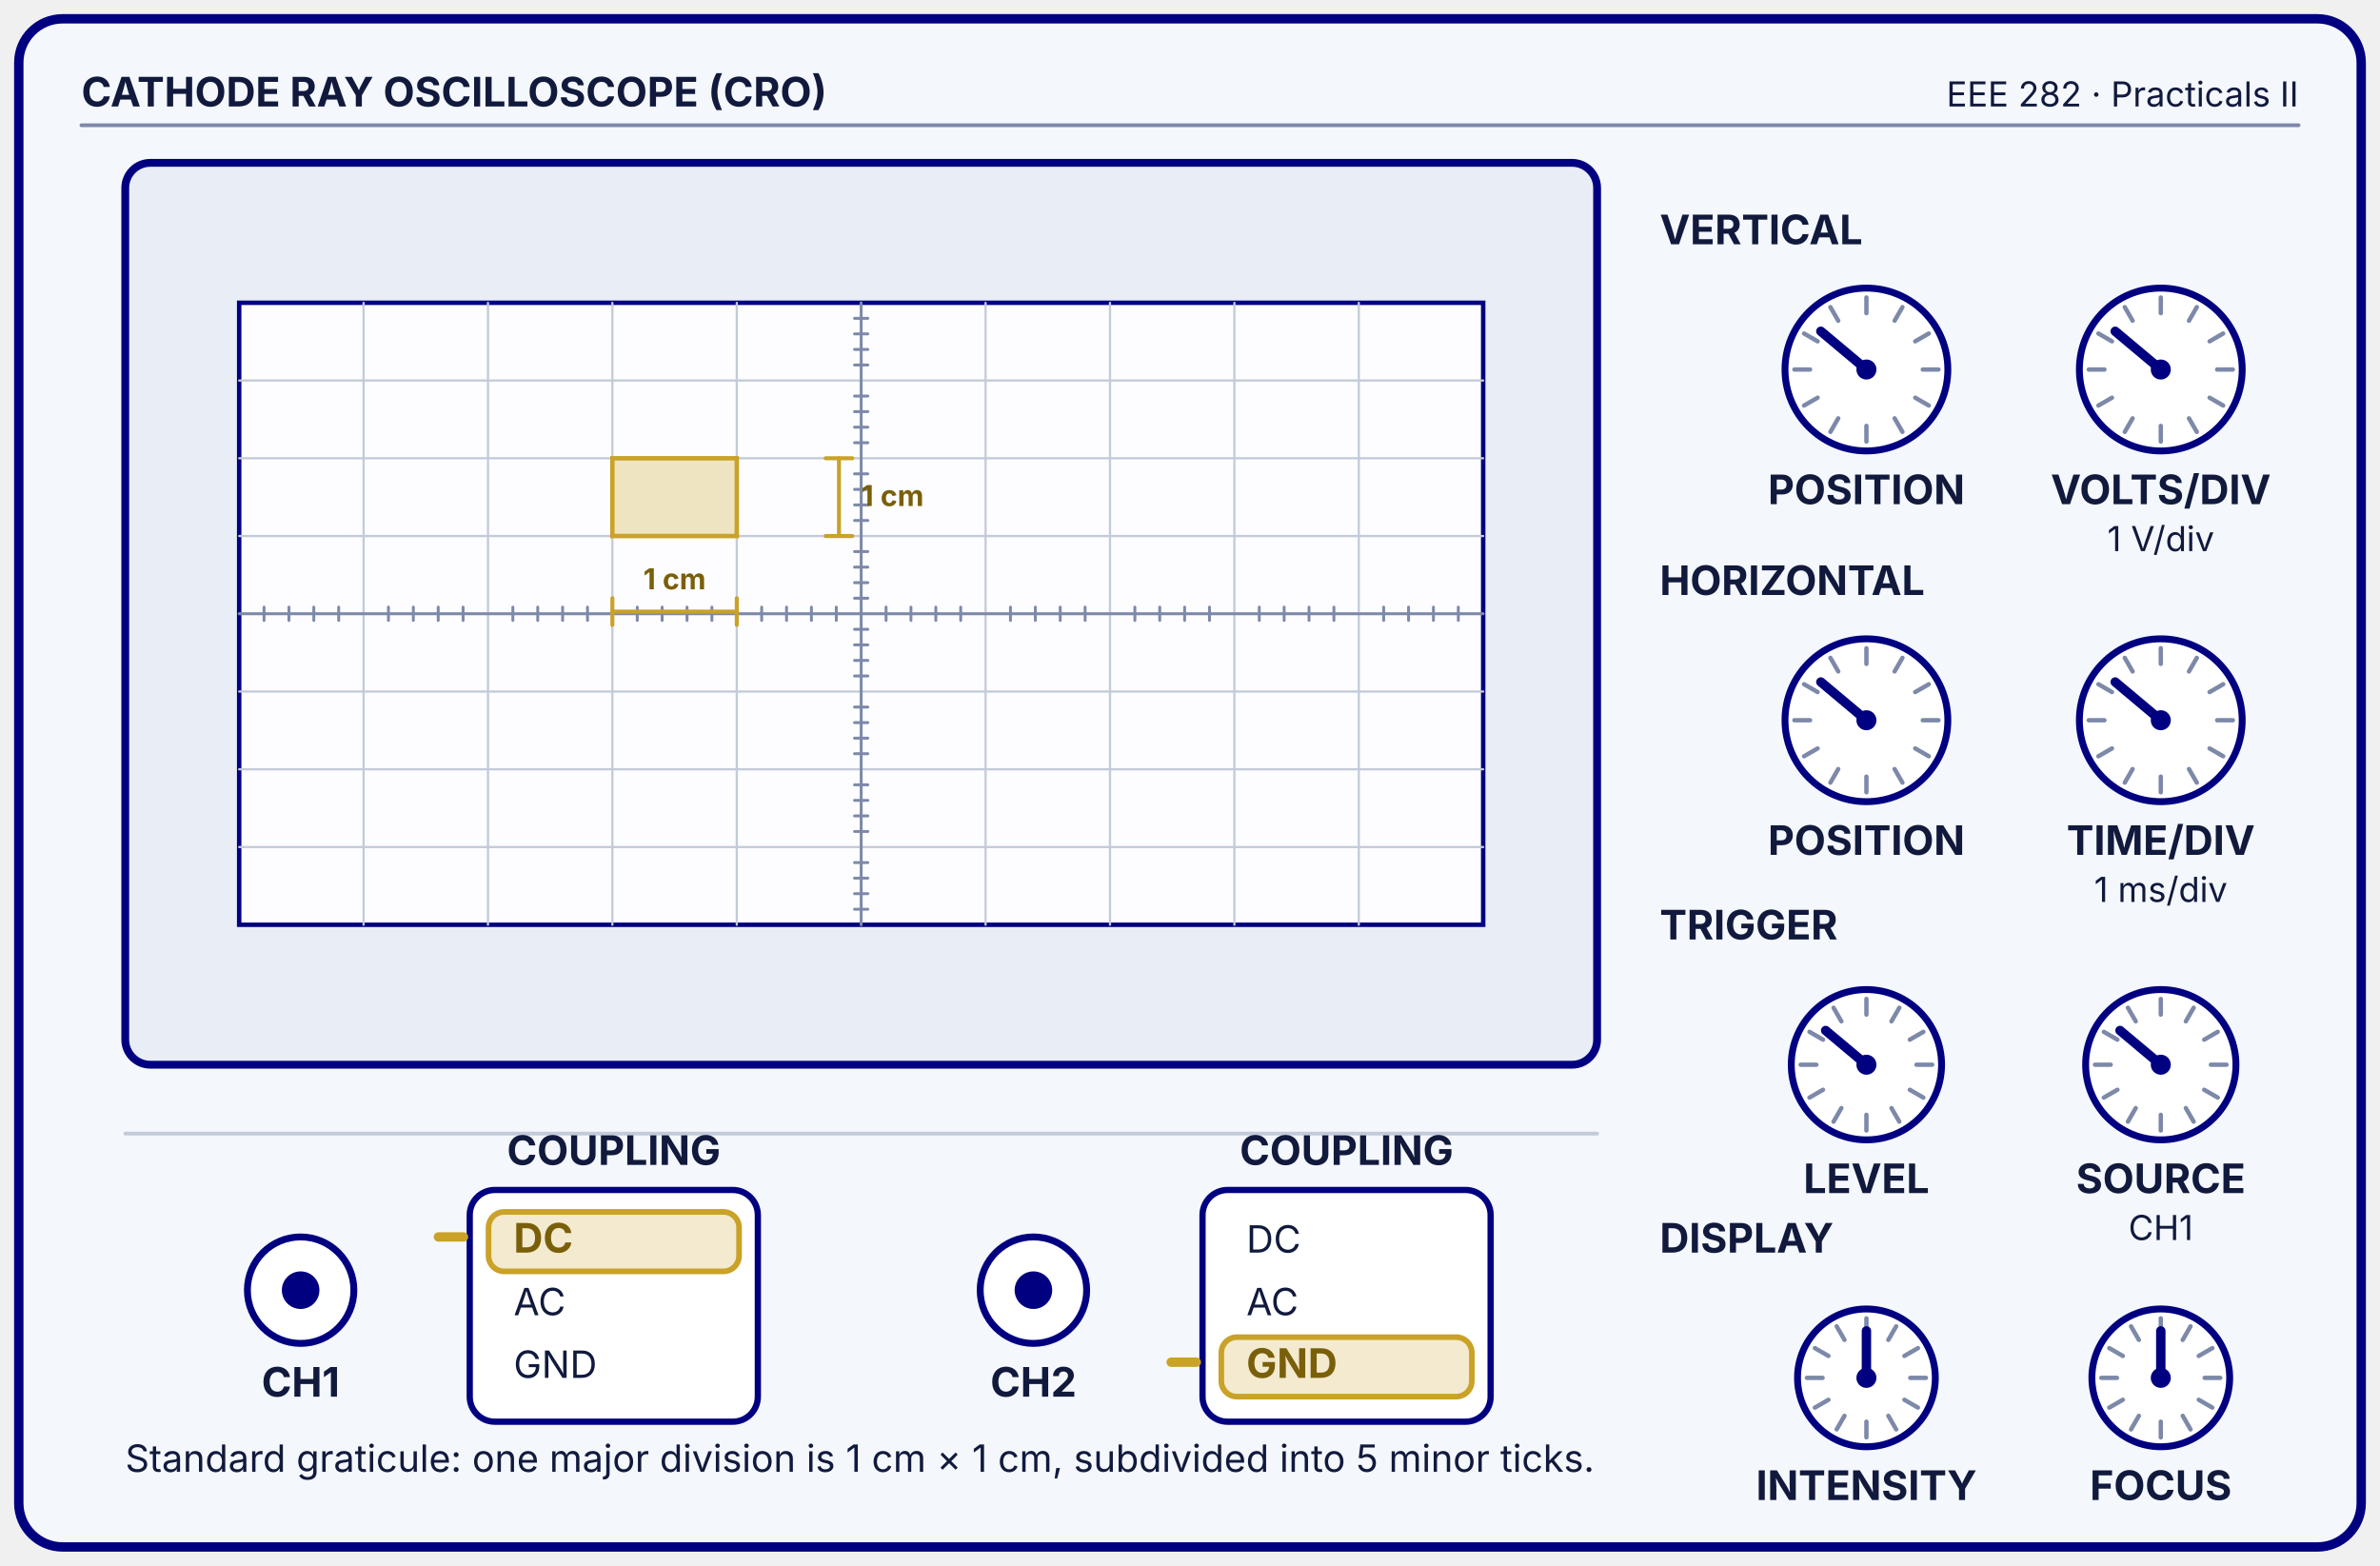
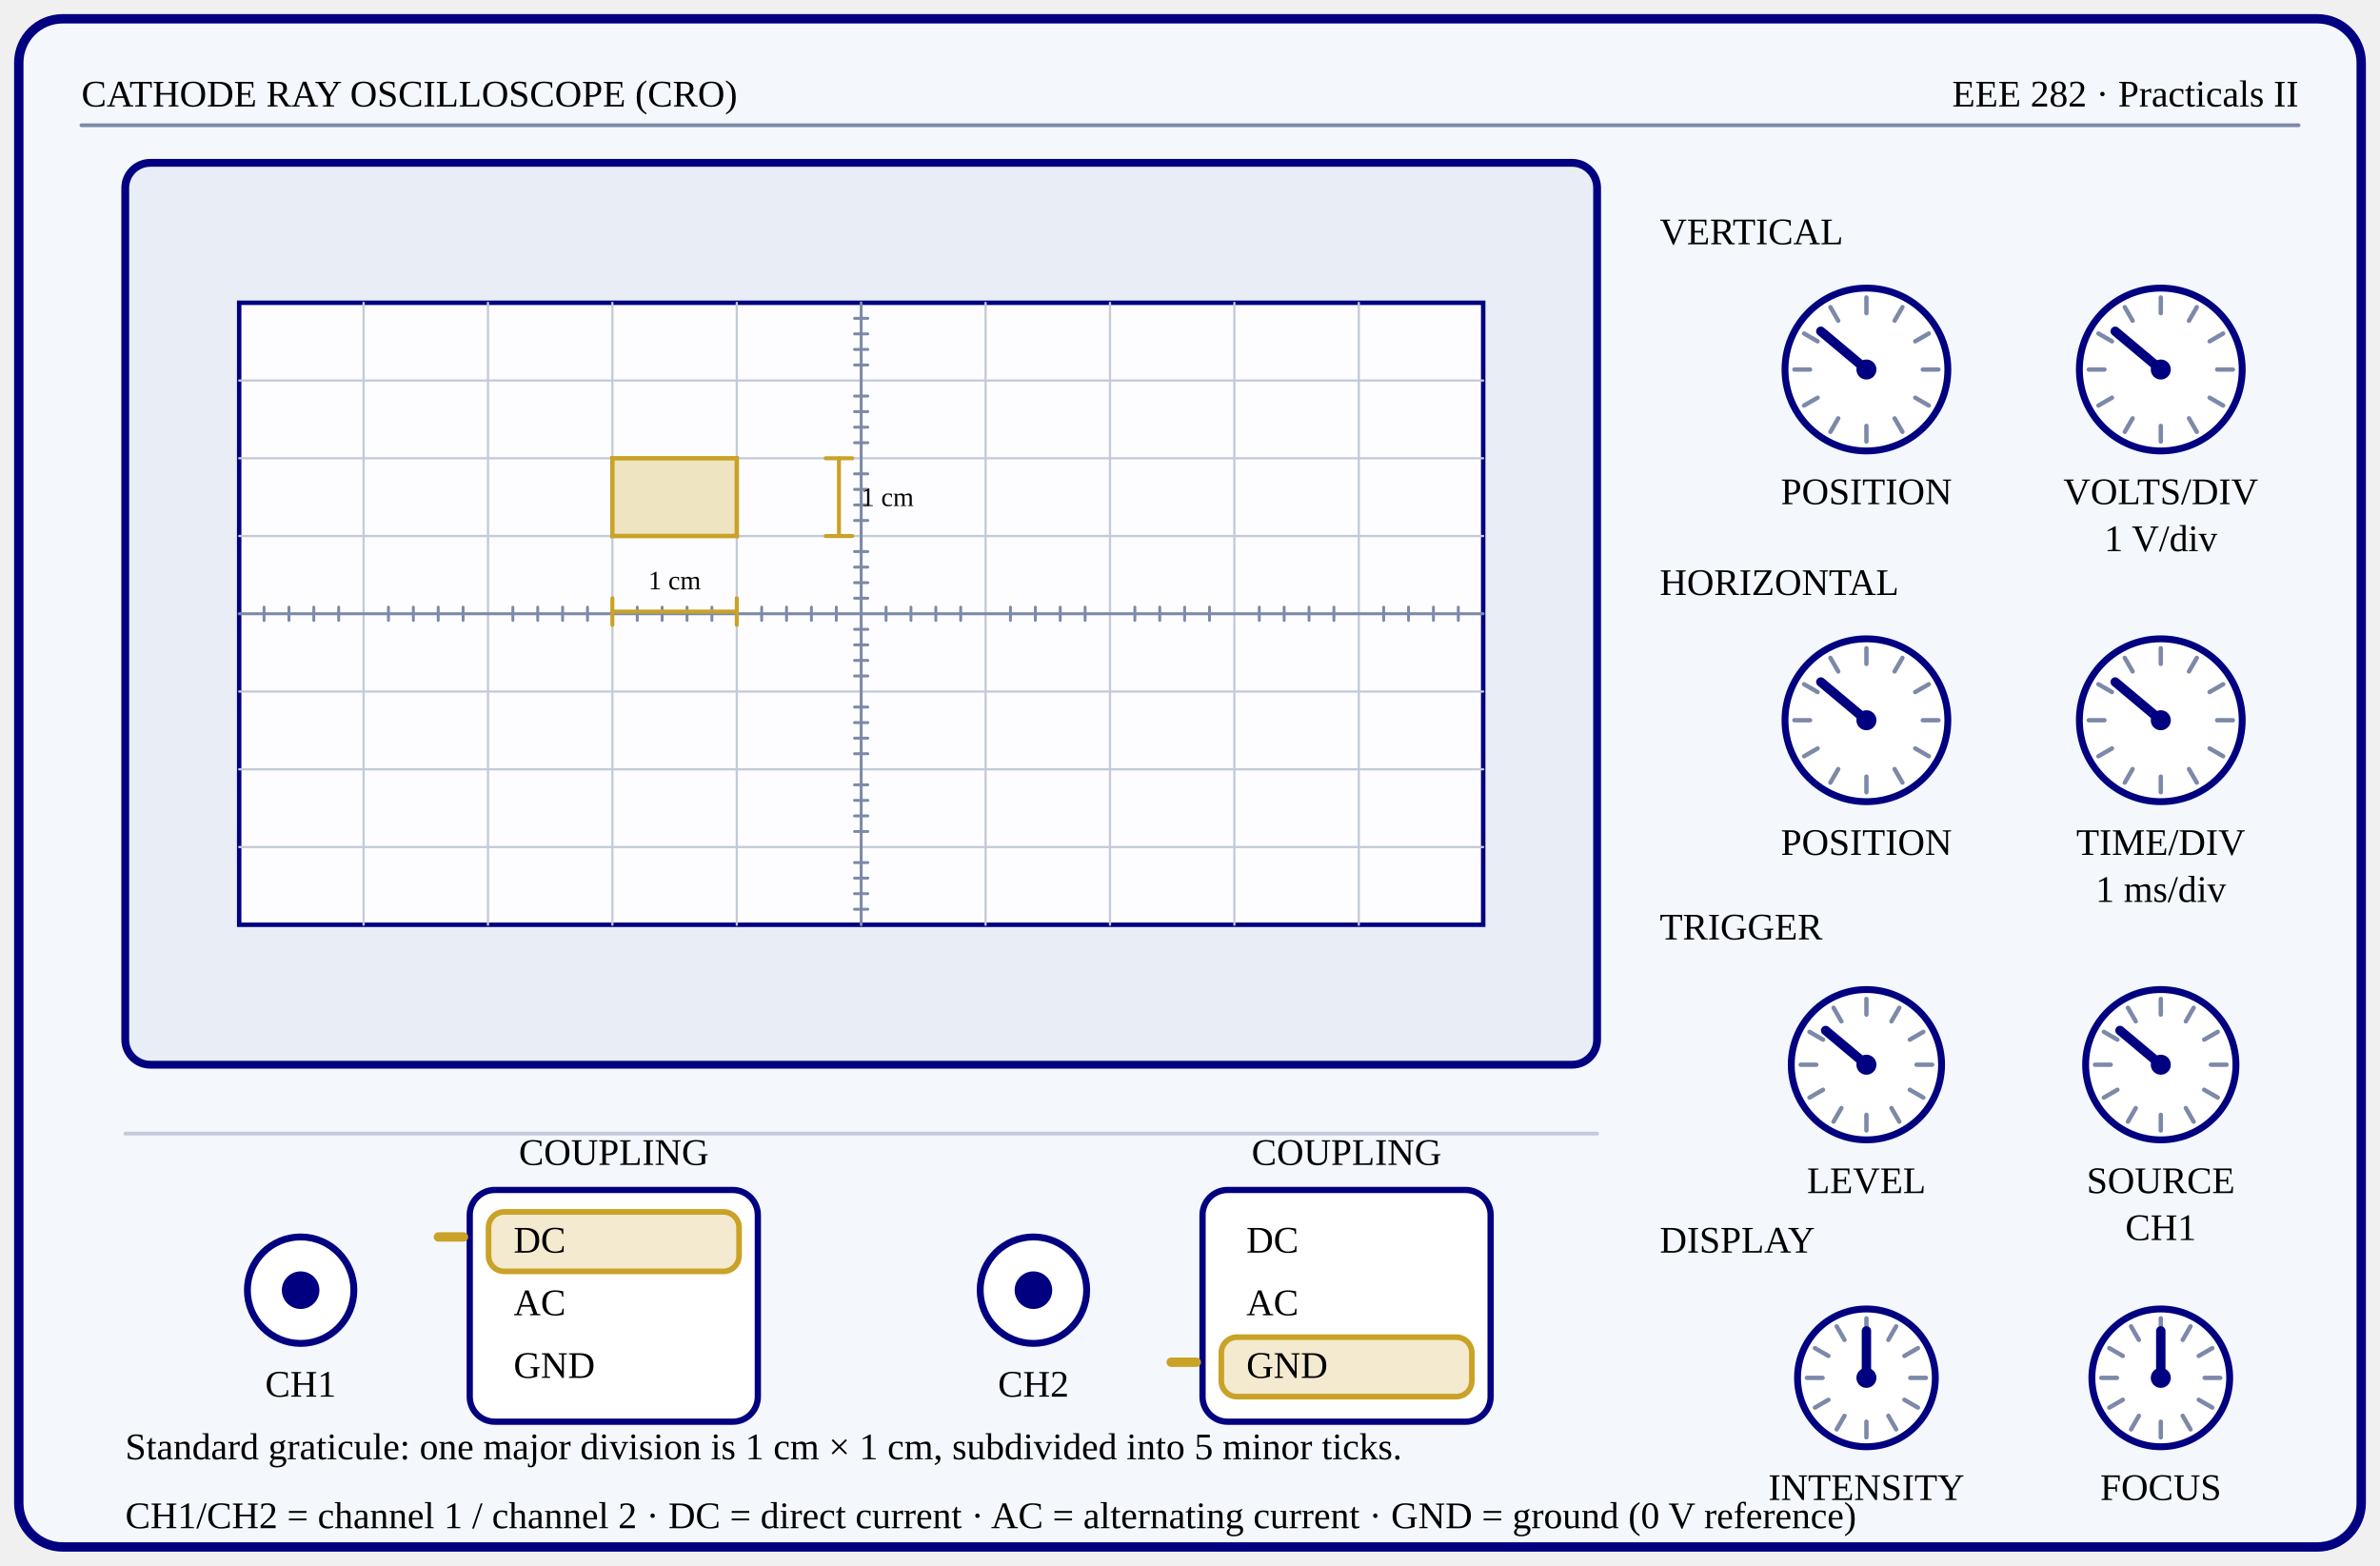
- <svg xmlns="http://www.w3.org/2000/svg" class="diagram-svg" width="760" height="500" viewBox="0 0 760 500" preserveAspectRatio="xMidYMid meet" role="img" aria-label="Full CRO front panel — one graticule division measures 1 cm × 1 cm">
-   <style>
-  text{font-family:Inter,Arial,Helvetica,sans-serif;fill:#111a3d}
-  .gl{stroke:#c3cad9;stroke-width:1}.ax{stroke:#7d89a8;stroke-width:1.3}
-  .ac{fill:none;stroke:#B08A1B;stroke-width:2.2}
-  .t11{font-size:11px}.t12{font-size:12px}.t13{font-size:13px}.t15{font-size:15px}
-  .tb{font-size:13px;font-weight:700}.tg{font-size:13px;font-weight:700;fill:#7a5f0a}
-  .l{fill:none;stroke:#010080;stroke-width:2.4;stroke-linecap:round;stroke-linejoin:round}
-  .w{fill:none;stroke:#010080;stroke-width:2.8;stroke-linejoin:round;stroke-linecap:round}
-  .w2{fill:none;stroke:#a52a2a;stroke-width:2.6;stroke-linejoin:round;stroke-linecap:round}
-  .dm{fill:none;stroke:#010080;stroke-width:1.5;stroke-dasharray:5 4}
-  .dg{fill:none;stroke:#1e7a45;stroke-width:1.5;stroke-dasharray:6 4}
- </style>
+ <svg xmlns="http://www.w3.org/2000/svg" class="diagram-svg" viewBox="0 0 760 500" preserveAspectRatio="xMidYMid meet" role="img">
  <rect x="6" y="6" width="748" height="488" rx="14" fill="#f4f7fc" stroke="#010080" stroke-width="3" />
  <text class="tb" x="26" y="34">CATHODE RAY OSCILLOSCOPE (CRO)</text>
  <text class="t11" x="734" y="34" text-anchor="end">EEE 282 · Practicals II</text>
  <line x1="26" y1="40" x2="734" y2="40" stroke="#7d89a8" stroke-width="1.2" stroke-linecap="round" />
  <rect x="40" y="52" width="470" height="288" rx="8" fill="#e8edf6" stroke="#010080" stroke-width="2.5" />
  <svg x="48" y="60" width="454" height="272" viewBox="0 0 640 320" preserveAspectRatio="xMidYMid meet">
    <rect x="40" y="20" width="560" height="280" fill="#fdfdff" stroke="#010080" stroke-width="2" />
    <line x1="96" y1="20" x2="96" y2="300" stroke="#c3cad9" stroke-width="1" stroke-linecap="round" />
    <line x1="152" y1="20" x2="152" y2="300" stroke="#c3cad9" stroke-width="1" stroke-linecap="round" />
    <line x1="208" y1="20" x2="208" y2="300" stroke="#c3cad9" stroke-width="1" stroke-linecap="round" />
    <line x1="264" y1="20" x2="264" y2="300" stroke="#c3cad9" stroke-width="1" stroke-linecap="round" />
    <line x1="320" y1="20" x2="320" y2="300" stroke="#c3cad9" stroke-width="1" stroke-linecap="round" />
    <line x1="376" y1="20" x2="376" y2="300" stroke="#c3cad9" stroke-width="1" stroke-linecap="round" />
    <line x1="432" y1="20" x2="432" y2="300" stroke="#c3cad9" stroke-width="1" stroke-linecap="round" />
    <line x1="488" y1="20" x2="488" y2="300" stroke="#c3cad9" stroke-width="1" stroke-linecap="round" />
    <line x1="544" y1="20" x2="544" y2="300" stroke="#c3cad9" stroke-width="1" stroke-linecap="round" />
    <line x1="40" y1="55" x2="600" y2="55" stroke="#c3cad9" stroke-width="1" stroke-linecap="round" />
    <line x1="40" y1="90" x2="600" y2="90" stroke="#c3cad9" stroke-width="1" stroke-linecap="round" />
    <line x1="40" y1="125" x2="600" y2="125" stroke="#c3cad9" stroke-width="1" stroke-linecap="round" />
    <line x1="40" y1="160" x2="600" y2="160" stroke="#c3cad9" stroke-width="1" stroke-linecap="round" />
    <line x1="40" y1="195" x2="600" y2="195" stroke="#c3cad9" stroke-width="1" stroke-linecap="round" />
    <line x1="40" y1="230" x2="600" y2="230" stroke="#c3cad9" stroke-width="1" stroke-linecap="round" />
    <line x1="40" y1="265" x2="600" y2="265" stroke="#c3cad9" stroke-width="1" stroke-linecap="round" />
    <line x1="40" y1="160" x2="600" y2="160" stroke="#7d89a8" stroke-width="1.3" stroke-linecap="round" />
    <line x1="320" y1="20" x2="320" y2="300" stroke="#7d89a8" stroke-width="1.3" stroke-linecap="round" />
    <line x1="51.2" y1="157" x2="51.2" y2="163" stroke="#7d89a8" stroke-width="1.3" stroke-linecap="round" />
    <line x1="62.4" y1="157" x2="62.4" y2="163" stroke="#7d89a8" stroke-width="1.3" stroke-linecap="round" />
    <line x1="73.6" y1="157" x2="73.6" y2="163" stroke="#7d89a8" stroke-width="1.3" stroke-linecap="round" />
    <line x1="84.8" y1="157" x2="84.8" y2="163" stroke="#7d89a8" stroke-width="1.3" stroke-linecap="round" />
    <line x1="107.2" y1="157" x2="107.2" y2="163" stroke="#7d89a8" stroke-width="1.3" stroke-linecap="round" />
    <line x1="118.4" y1="157" x2="118.4" y2="163" stroke="#7d89a8" stroke-width="1.3" stroke-linecap="round" />
    <line x1="129.6" y1="157" x2="129.6" y2="163" stroke="#7d89a8" stroke-width="1.3" stroke-linecap="round" />
    <line x1="140.8" y1="157" x2="140.8" y2="163" stroke="#7d89a8" stroke-width="1.3" stroke-linecap="round" />
    <line x1="163.2" y1="157" x2="163.2" y2="163" stroke="#7d89a8" stroke-width="1.3" stroke-linecap="round" />
    <line x1="174.4" y1="157" x2="174.4" y2="163" stroke="#7d89a8" stroke-width="1.3" stroke-linecap="round" />
    <line x1="185.6" y1="157" x2="185.6" y2="163" stroke="#7d89a8" stroke-width="1.3" stroke-linecap="round" />
    <line x1="196.8" y1="157" x2="196.8" y2="163" stroke="#7d89a8" stroke-width="1.3" stroke-linecap="round" />
    <line x1="219.2" y1="157" x2="219.2" y2="163" stroke="#7d89a8" stroke-width="1.3" stroke-linecap="round" />
    <line x1="230.4" y1="157" x2="230.4" y2="163" stroke="#7d89a8" stroke-width="1.3" stroke-linecap="round" />
    <line x1="241.6" y1="157" x2="241.6" y2="163" stroke="#7d89a8" stroke-width="1.3" stroke-linecap="round" />
    <line x1="252.8" y1="157" x2="252.8" y2="163" stroke="#7d89a8" stroke-width="1.3" stroke-linecap="round" />
    <line x1="275.2" y1="157" x2="275.2" y2="163" stroke="#7d89a8" stroke-width="1.3" stroke-linecap="round" />
    <line x1="286.4" y1="157" x2="286.4" y2="163" stroke="#7d89a8" stroke-width="1.3" stroke-linecap="round" />
    <line x1="297.6" y1="157" x2="297.6" y2="163" stroke="#7d89a8" stroke-width="1.3" stroke-linecap="round" />
    <line x1="308.8" y1="157" x2="308.8" y2="163" stroke="#7d89a8" stroke-width="1.3" stroke-linecap="round" />
    <line x1="331.2" y1="157" x2="331.2" y2="163" stroke="#7d89a8" stroke-width="1.3" stroke-linecap="round" />
    <line x1="342.4" y1="157" x2="342.4" y2="163" stroke="#7d89a8" stroke-width="1.3" stroke-linecap="round" />
    <line x1="353.6" y1="157" x2="353.6" y2="163" stroke="#7d89a8" stroke-width="1.3" stroke-linecap="round" />
    <line x1="364.8" y1="157" x2="364.8" y2="163" stroke="#7d89a8" stroke-width="1.3" stroke-linecap="round" />
    <line x1="387.2" y1="157" x2="387.2" y2="163" stroke="#7d89a8" stroke-width="1.3" stroke-linecap="round" />
    <line x1="398.4" y1="157" x2="398.4" y2="163" stroke="#7d89a8" stroke-width="1.3" stroke-linecap="round" />
    <line x1="409.6" y1="157" x2="409.6" y2="163" stroke="#7d89a8" stroke-width="1.3" stroke-linecap="round" />
    <line x1="420.8" y1="157" x2="420.8" y2="163" stroke="#7d89a8" stroke-width="1.3" stroke-linecap="round" />
    <line x1="443.2" y1="157" x2="443.2" y2="163" stroke="#7d89a8" stroke-width="1.3" stroke-linecap="round" />
    <line x1="454.4" y1="157" x2="454.4" y2="163" stroke="#7d89a8" stroke-width="1.3" stroke-linecap="round" />
    <line x1="465.6" y1="157" x2="465.6" y2="163" stroke="#7d89a8" stroke-width="1.3" stroke-linecap="round" />
    <line x1="476.8" y1="157" x2="476.8" y2="163" stroke="#7d89a8" stroke-width="1.3" stroke-linecap="round" />
    <line x1="499.2" y1="157" x2="499.2" y2="163" stroke="#7d89a8" stroke-width="1.3" stroke-linecap="round" />
    <line x1="510.4" y1="157" x2="510.4" y2="163" stroke="#7d89a8" stroke-width="1.3" stroke-linecap="round" />
    <line x1="521.6" y1="157" x2="521.6" y2="163" stroke="#7d89a8" stroke-width="1.3" stroke-linecap="round" />
    <line x1="532.8" y1="157" x2="532.8" y2="163" stroke="#7d89a8" stroke-width="1.3" stroke-linecap="round" />
    <line x1="555.2" y1="157" x2="555.2" y2="163" stroke="#7d89a8" stroke-width="1.3" stroke-linecap="round" />
    <line x1="566.4" y1="157" x2="566.4" y2="163" stroke="#7d89a8" stroke-width="1.3" stroke-linecap="round" />
    <line x1="577.6" y1="157" x2="577.6" y2="163" stroke="#7d89a8" stroke-width="1.3" stroke-linecap="round" />
    <line x1="588.8" y1="157" x2="588.8" y2="163" stroke="#7d89a8" stroke-width="1.3" stroke-linecap="round" />
    <line x1="317" y1="27" x2="323" y2="27" stroke="#7d89a8" stroke-width="1.3" stroke-linecap="round" />
    <line x1="317" y1="34" x2="323" y2="34" stroke="#7d89a8" stroke-width="1.3" stroke-linecap="round" />
    <line x1="317" y1="41" x2="323" y2="41" stroke="#7d89a8" stroke-width="1.3" stroke-linecap="round" />
    <line x1="317" y1="48" x2="323" y2="48" stroke="#7d89a8" stroke-width="1.3" stroke-linecap="round" />
    <line x1="317" y1="62" x2="323" y2="62" stroke="#7d89a8" stroke-width="1.3" stroke-linecap="round" />
    <line x1="317" y1="69" x2="323" y2="69" stroke="#7d89a8" stroke-width="1.3" stroke-linecap="round" />
    <line x1="317" y1="76" x2="323" y2="76" stroke="#7d89a8" stroke-width="1.3" stroke-linecap="round" />
    <line x1="317" y1="83" x2="323" y2="83" stroke="#7d89a8" stroke-width="1.3" stroke-linecap="round" />
    <line x1="317" y1="97" x2="323" y2="97" stroke="#7d89a8" stroke-width="1.3" stroke-linecap="round" />
    <line x1="317" y1="104" x2="323" y2="104" stroke="#7d89a8" stroke-width="1.3" stroke-linecap="round" />
    <line x1="317" y1="111" x2="323" y2="111" stroke="#7d89a8" stroke-width="1.3" stroke-linecap="round" />
    <line x1="317" y1="118" x2="323" y2="118" stroke="#7d89a8" stroke-width="1.3" stroke-linecap="round" />
    <line x1="317" y1="132" x2="323" y2="132" stroke="#7d89a8" stroke-width="1.3" stroke-linecap="round" />
    <line x1="317" y1="139" x2="323" y2="139" stroke="#7d89a8" stroke-width="1.3" stroke-linecap="round" />
    <line x1="317" y1="146" x2="323" y2="146" stroke="#7d89a8" stroke-width="1.3" stroke-linecap="round" />
    <line x1="317" y1="153" x2="323" y2="153" stroke="#7d89a8" stroke-width="1.3" stroke-linecap="round" />
    <line x1="317" y1="167" x2="323" y2="167" stroke="#7d89a8" stroke-width="1.3" stroke-linecap="round" />
    <line x1="317" y1="174" x2="323" y2="174" stroke="#7d89a8" stroke-width="1.3" stroke-linecap="round" />
    <line x1="317" y1="181" x2="323" y2="181" stroke="#7d89a8" stroke-width="1.3" stroke-linecap="round" />
    <line x1="317" y1="188" x2="323" y2="188" stroke="#7d89a8" stroke-width="1.3" stroke-linecap="round" />
    <line x1="317" y1="202" x2="323" y2="202" stroke="#7d89a8" stroke-width="1.3" stroke-linecap="round" />
    <line x1="317" y1="209" x2="323" y2="209" stroke="#7d89a8" stroke-width="1.3" stroke-linecap="round" />
    <line x1="317" y1="216" x2="323" y2="216" stroke="#7d89a8" stroke-width="1.3" stroke-linecap="round" />
    <line x1="317" y1="223" x2="323" y2="223" stroke="#7d89a8" stroke-width="1.3" stroke-linecap="round" />
    <line x1="317" y1="237" x2="323" y2="237" stroke="#7d89a8" stroke-width="1.3" stroke-linecap="round" />
    <line x1="317" y1="244" x2="323" y2="244" stroke="#7d89a8" stroke-width="1.3" stroke-linecap="round" />
    <line x1="317" y1="251" x2="323" y2="251" stroke="#7d89a8" stroke-width="1.3" stroke-linecap="round" />
    <line x1="317" y1="258" x2="323" y2="258" stroke="#7d89a8" stroke-width="1.3" stroke-linecap="round" />
    <line x1="317" y1="272" x2="323" y2="272" stroke="#7d89a8" stroke-width="1.3" stroke-linecap="round" />
    <line x1="317" y1="279" x2="323" y2="279" stroke="#7d89a8" stroke-width="1.3" stroke-linecap="round" />
    <line x1="317" y1="286" x2="323" y2="286" stroke="#7d89a8" stroke-width="1.3" stroke-linecap="round" />
    <line x1="317" y1="293" x2="323" y2="293" stroke="#7d89a8" stroke-width="1.3" stroke-linecap="round" />
    <rect x="208" y="90" width="56" height="35" fill="rgba(201,162,39,0.28)" stroke="#C9A227" stroke-width="2" />
    <line x1="208" y1="159" x2="264" y2="159" stroke="#C9A227" stroke-width="1.8" stroke-linecap="round" />
    <line x1="208" y1="153" x2="208" y2="165" stroke="#C9A227" stroke-width="1.8" stroke-linecap="round" />
    <line x1="264" y1="153" x2="264" y2="165" stroke="#C9A227" stroke-width="1.8" stroke-linecap="round" />
    <text class="tg" x="236" y="149" text-anchor="middle">1 cm</text>
    <line x1="310" y1="90" x2="310" y2="125" stroke="#C9A227" stroke-width="1.8" stroke-linecap="round" />
    <line x1="304" y1="90" x2="316" y2="90" stroke="#C9A227" stroke-width="1.8" stroke-linecap="round" />
    <line x1="304" y1="125" x2="316" y2="125" stroke="#C9A227" stroke-width="1.8" stroke-linecap="round" />
    <text class="tg" x="320" y="111.5">1 cm</text>
    <text class="t13" x="320" y="374" text-anchor="middle">one major division = 1 cm × 1 cm (×5 minor ticks each way)</text>
  </svg>
  <text class="tb" x="530" y="78">VERTICAL</text>
  <circle cx="596" cy="118" r="26" fill="#ffffff" stroke="#010080" stroke-width="2.2" />
  <line x1="580.412" y1="109" x2="576.081" y2="106.5" stroke="#7d89a8" stroke-width="1.4" stroke-linecap="round" />
  <line x1="587" y1="102.412" x2="584.5" y2="98.081" stroke="#7d89a8" stroke-width="1.4" stroke-linecap="round" />
  <line x1="596" y1="100" x2="596" y2="95" stroke="#7d89a8" stroke-width="1.4" stroke-linecap="round" />
  <line x1="605" y1="102.412" x2="607.5" y2="98.081" stroke="#7d89a8" stroke-width="1.4" stroke-linecap="round" />
  <line x1="611.588" y1="109" x2="615.919" y2="106.5" stroke="#7d89a8" stroke-width="1.4" stroke-linecap="round" />
  <line x1="614" y1="118" x2="619" y2="118" stroke="#7d89a8" stroke-width="1.4" stroke-linecap="round" />
  <line x1="611.588" y1="127" x2="615.919" y2="129.5" stroke="#7d89a8" stroke-width="1.4" stroke-linecap="round" />
  <line x1="605" y1="133.588" x2="607.5" y2="137.919" stroke="#7d89a8" stroke-width="1.4" stroke-linecap="round" />
  <line x1="596" y1="136" x2="596" y2="141" stroke="#7d89a8" stroke-width="1.4" stroke-linecap="round" />
  <line x1="587" y1="133.588" x2="584.5" y2="137.919" stroke="#7d89a8" stroke-width="1.4" stroke-linecap="round" />
  <line x1="580.412" y1="127" x2="576.081" y2="129.5" stroke="#7d89a8" stroke-width="1.4" stroke-linecap="round" />
  <line x1="578" y1="118" x2="573" y2="118" stroke="#7d89a8" stroke-width="1.4" stroke-linecap="round" />
  <line x1="596" y1="118" x2="581.445" y2="105.787" stroke="#010080" stroke-width="3" stroke-linecap="round" />
  <circle cx="596" cy="118" r="3.2" fill="#010080" />
  <text class="tb" x="596" y="161" text-anchor="middle">POSITION</text>
  <circle cx="690" cy="118" r="26" fill="#ffffff" stroke="#010080" stroke-width="2.2" />
  <line x1="674.412" y1="109" x2="670.081" y2="106.5" stroke="#7d89a8" stroke-width="1.4" stroke-linecap="round" />
  <line x1="681" y1="102.412" x2="678.5" y2="98.081" stroke="#7d89a8" stroke-width="1.4" stroke-linecap="round" />
  <line x1="690" y1="100" x2="690" y2="95" stroke="#7d89a8" stroke-width="1.4" stroke-linecap="round" />
  <line x1="699" y1="102.412" x2="701.5" y2="98.081" stroke="#7d89a8" stroke-width="1.4" stroke-linecap="round" />
  <line x1="705.588" y1="109" x2="709.919" y2="106.5" stroke="#7d89a8" stroke-width="1.4" stroke-linecap="round" />
  <line x1="708" y1="118" x2="713" y2="118" stroke="#7d89a8" stroke-width="1.4" stroke-linecap="round" />
  <line x1="705.588" y1="127" x2="709.919" y2="129.5" stroke="#7d89a8" stroke-width="1.4" stroke-linecap="round" />
  <line x1="699" y1="133.588" x2="701.5" y2="137.919" stroke="#7d89a8" stroke-width="1.4" stroke-linecap="round" />
  <line x1="690" y1="136" x2="690" y2="141" stroke="#7d89a8" stroke-width="1.4" stroke-linecap="round" />
  <line x1="681" y1="133.588" x2="678.5" y2="137.919" stroke="#7d89a8" stroke-width="1.4" stroke-linecap="round" />
  <line x1="674.412" y1="127" x2="670.081" y2="129.5" stroke="#7d89a8" stroke-width="1.4" stroke-linecap="round" />
  <line x1="672" y1="118" x2="667" y2="118" stroke="#7d89a8" stroke-width="1.4" stroke-linecap="round" />
  <line x1="690" y1="118" x2="675.445" y2="105.787" stroke="#010080" stroke-width="3" stroke-linecap="round" />
  <circle cx="690" cy="118" r="3.2" fill="#010080" />
  <text class="tb" x="690" y="161" text-anchor="middle">VOLTS/DIV</text>
  <text class="t11" x="690" y="176" text-anchor="middle">1 V/div</text>
  <text class="tb" x="530" y="190">HORIZONTAL</text>
  <circle cx="596" cy="230" r="26" fill="#ffffff" stroke="#010080" stroke-width="2.2" />
  <line x1="580.412" y1="221" x2="576.081" y2="218.5" stroke="#7d89a8" stroke-width="1.4" stroke-linecap="round" />
  <line x1="587" y1="214.412" x2="584.5" y2="210.081" stroke="#7d89a8" stroke-width="1.4" stroke-linecap="round" />
  <line x1="596" y1="212" x2="596" y2="207" stroke="#7d89a8" stroke-width="1.4" stroke-linecap="round" />
  <line x1="605" y1="214.412" x2="607.5" y2="210.081" stroke="#7d89a8" stroke-width="1.4" stroke-linecap="round" />
  <line x1="611.588" y1="221" x2="615.919" y2="218.5" stroke="#7d89a8" stroke-width="1.4" stroke-linecap="round" />
  <line x1="614" y1="230" x2="619" y2="230" stroke="#7d89a8" stroke-width="1.4" stroke-linecap="round" />
  <line x1="611.588" y1="239" x2="615.919" y2="241.5" stroke="#7d89a8" stroke-width="1.4" stroke-linecap="round" />
  <line x1="605" y1="245.588" x2="607.5" y2="249.919" stroke="#7d89a8" stroke-width="1.4" stroke-linecap="round" />
  <line x1="596" y1="248" x2="596" y2="253" stroke="#7d89a8" stroke-width="1.4" stroke-linecap="round" />
  <line x1="587" y1="245.588" x2="584.5" y2="249.919" stroke="#7d89a8" stroke-width="1.4" stroke-linecap="round" />
  <line x1="580.412" y1="239" x2="576.081" y2="241.5" stroke="#7d89a8" stroke-width="1.4" stroke-linecap="round" />
  <line x1="578" y1="230" x2="573" y2="230" stroke="#7d89a8" stroke-width="1.4" stroke-linecap="round" />
  <line x1="596" y1="230" x2="581.445" y2="217.787" stroke="#010080" stroke-width="3" stroke-linecap="round" />
  <circle cx="596" cy="230" r="3.2" fill="#010080" />
  <text class="tb" x="596" y="273" text-anchor="middle">POSITION</text>
  <circle cx="690" cy="230" r="26" fill="#ffffff" stroke="#010080" stroke-width="2.2" />
  <line x1="674.412" y1="221" x2="670.081" y2="218.5" stroke="#7d89a8" stroke-width="1.4" stroke-linecap="round" />
  <line x1="681" y1="214.412" x2="678.5" y2="210.081" stroke="#7d89a8" stroke-width="1.4" stroke-linecap="round" />
  <line x1="690" y1="212" x2="690" y2="207" stroke="#7d89a8" stroke-width="1.4" stroke-linecap="round" />
  <line x1="699" y1="214.412" x2="701.5" y2="210.081" stroke="#7d89a8" stroke-width="1.4" stroke-linecap="round" />
  <line x1="705.588" y1="221" x2="709.919" y2="218.5" stroke="#7d89a8" stroke-width="1.4" stroke-linecap="round" />
  <line x1="708" y1="230" x2="713" y2="230" stroke="#7d89a8" stroke-width="1.4" stroke-linecap="round" />
  <line x1="705.588" y1="239" x2="709.919" y2="241.5" stroke="#7d89a8" stroke-width="1.4" stroke-linecap="round" />
  <line x1="699" y1="245.588" x2="701.5" y2="249.919" stroke="#7d89a8" stroke-width="1.4" stroke-linecap="round" />
  <line x1="690" y1="248" x2="690" y2="253" stroke="#7d89a8" stroke-width="1.4" stroke-linecap="round" />
  <line x1="681" y1="245.588" x2="678.5" y2="249.919" stroke="#7d89a8" stroke-width="1.4" stroke-linecap="round" />
  <line x1="674.412" y1="239" x2="670.081" y2="241.5" stroke="#7d89a8" stroke-width="1.4" stroke-linecap="round" />
  <line x1="672" y1="230" x2="667" y2="230" stroke="#7d89a8" stroke-width="1.4" stroke-linecap="round" />
  <line x1="690" y1="230" x2="675.445" y2="217.787" stroke="#010080" stroke-width="3" stroke-linecap="round" />
  <circle cx="690" cy="230" r="3.2" fill="#010080" />
  <text class="tb" x="690" y="273" text-anchor="middle">TIME/DIV</text>
  <text class="t11" x="690" y="288" text-anchor="middle">1 ms/div</text>
  <text class="tb" x="530" y="300">TRIGGER</text>
  <circle cx="596" cy="340" r="24" fill="#ffffff" stroke="#010080" stroke-width="2.2" />
  <line x1="582.144" y1="332" x2="577.813" y2="329.5" stroke="#7d89a8" stroke-width="1.4" stroke-linecap="round" />
  <line x1="588" y1="326.144" x2="585.5" y2="321.813" stroke="#7d89a8" stroke-width="1.4" stroke-linecap="round" />
  <line x1="596" y1="324" x2="596" y2="319" stroke="#7d89a8" stroke-width="1.4" stroke-linecap="round" />
  <line x1="604" y1="326.144" x2="606.5" y2="321.813" stroke="#7d89a8" stroke-width="1.4" stroke-linecap="round" />
  <line x1="609.856" y1="332" x2="614.187" y2="329.5" stroke="#7d89a8" stroke-width="1.4" stroke-linecap="round" />
  <line x1="612" y1="340" x2="617" y2="340" stroke="#7d89a8" stroke-width="1.4" stroke-linecap="round" />
  <line x1="609.856" y1="348" x2="614.187" y2="350.5" stroke="#7d89a8" stroke-width="1.4" stroke-linecap="round" />
  <line x1="604" y1="353.856" x2="606.5" y2="358.187" stroke="#7d89a8" stroke-width="1.4" stroke-linecap="round" />
  <line x1="596" y1="356" x2="596" y2="361" stroke="#7d89a8" stroke-width="1.4" stroke-linecap="round" />
  <line x1="588" y1="353.856" x2="585.5" y2="358.187" stroke="#7d89a8" stroke-width="1.4" stroke-linecap="round" />
  <line x1="582.144" y1="348" x2="577.813" y2="350.5" stroke="#7d89a8" stroke-width="1.4" stroke-linecap="round" />
  <line x1="580" y1="340" x2="575" y2="340" stroke="#7d89a8" stroke-width="1.4" stroke-linecap="round" />
  <line x1="596" y1="340" x2="582.977" y2="329.073" stroke="#010080" stroke-width="3" stroke-linecap="round" />
  <circle cx="596" cy="340" r="3.2" fill="#010080" />
  <text class="tb" x="596" y="381" text-anchor="middle">LEVEL</text>
  <circle cx="690" cy="340" r="24" fill="#ffffff" stroke="#010080" stroke-width="2.2" />
  <line x1="676.144" y1="332" x2="671.813" y2="329.5" stroke="#7d89a8" stroke-width="1.4" stroke-linecap="round" />
  <line x1="682" y1="326.144" x2="679.5" y2="321.813" stroke="#7d89a8" stroke-width="1.4" stroke-linecap="round" />
  <line x1="690" y1="324" x2="690" y2="319" stroke="#7d89a8" stroke-width="1.4" stroke-linecap="round" />
  <line x1="698" y1="326.144" x2="700.5" y2="321.813" stroke="#7d89a8" stroke-width="1.4" stroke-linecap="round" />
  <line x1="703.856" y1="332" x2="708.187" y2="329.5" stroke="#7d89a8" stroke-width="1.4" stroke-linecap="round" />
  <line x1="706" y1="340" x2="711" y2="340" stroke="#7d89a8" stroke-width="1.4" stroke-linecap="round" />
  <line x1="703.856" y1="348" x2="708.187" y2="350.5" stroke="#7d89a8" stroke-width="1.4" stroke-linecap="round" />
  <line x1="698" y1="353.856" x2="700.5" y2="358.187" stroke="#7d89a8" stroke-width="1.4" stroke-linecap="round" />
  <line x1="690" y1="356" x2="690" y2="361" stroke="#7d89a8" stroke-width="1.4" stroke-linecap="round" />
  <line x1="682" y1="353.856" x2="679.5" y2="358.187" stroke="#7d89a8" stroke-width="1.4" stroke-linecap="round" />
  <line x1="676.144" y1="348" x2="671.813" y2="350.5" stroke="#7d89a8" stroke-width="1.4" stroke-linecap="round" />
  <line x1="674" y1="340" x2="669" y2="340" stroke="#7d89a8" stroke-width="1.4" stroke-linecap="round" />
  <line x1="690" y1="340" x2="676.977" y2="329.073" stroke="#010080" stroke-width="3" stroke-linecap="round" />
  <circle cx="690" cy="340" r="3.2" fill="#010080" />
  <text class="tb" x="690" y="381" text-anchor="middle">SOURCE</text>
  <text class="t11" x="690" y="396" text-anchor="middle">CH1</text>
  <text class="tb" x="530" y="400">DISPLAY</text>
  <circle cx="596" cy="440" r="22" fill="#ffffff" stroke="#010080" stroke-width="2.2" />
  <line x1="583.876" y1="433" x2="579.546" y2="430.5" stroke="#7d89a8" stroke-width="1.4" stroke-linecap="round" />
  <line x1="589" y1="427.876" x2="586.5" y2="423.546" stroke="#7d89a8" stroke-width="1.4" stroke-linecap="round" />
  <line x1="596" y1="426" x2="596" y2="421" stroke="#7d89a8" stroke-width="1.4" stroke-linecap="round" />
  <line x1="603" y1="427.876" x2="605.5" y2="423.546" stroke="#7d89a8" stroke-width="1.4" stroke-linecap="round" />
  <line x1="608.124" y1="433" x2="612.454" y2="430.5" stroke="#7d89a8" stroke-width="1.4" stroke-linecap="round" />
  <line x1="610" y1="440" x2="615" y2="440" stroke="#7d89a8" stroke-width="1.4" stroke-linecap="round" />
  <line x1="608.124" y1="447" x2="612.454" y2="449.5" stroke="#7d89a8" stroke-width="1.4" stroke-linecap="round" />
  <line x1="603" y1="452.124" x2="605.5" y2="456.454" stroke="#7d89a8" stroke-width="1.4" stroke-linecap="round" />
  <line x1="596" y1="454" x2="596" y2="459" stroke="#7d89a8" stroke-width="1.4" stroke-linecap="round" />
  <line x1="589" y1="452.124" x2="586.5" y2="456.454" stroke="#7d89a8" stroke-width="1.4" stroke-linecap="round" />
  <line x1="583.876" y1="447" x2="579.546" y2="449.5" stroke="#7d89a8" stroke-width="1.4" stroke-linecap="round" />
  <line x1="582" y1="440" x2="577" y2="440" stroke="#7d89a8" stroke-width="1.4" stroke-linecap="round" />
  <line x1="596" y1="440" x2="596" y2="425" stroke="#010080" stroke-width="3" stroke-linecap="round" />
  <circle cx="596" cy="440" r="3.2" fill="#010080" />
  <text class="tb" x="596" y="479" text-anchor="middle">INTENSITY</text>
  <circle cx="690" cy="440" r="22" fill="#ffffff" stroke="#010080" stroke-width="2.2" />
  <line x1="677.876" y1="433" x2="673.546" y2="430.5" stroke="#7d89a8" stroke-width="1.4" stroke-linecap="round" />
  <line x1="683" y1="427.876" x2="680.5" y2="423.546" stroke="#7d89a8" stroke-width="1.4" stroke-linecap="round" />
  <line x1="690" y1="426" x2="690" y2="421" stroke="#7d89a8" stroke-width="1.4" stroke-linecap="round" />
  <line x1="697" y1="427.876" x2="699.5" y2="423.546" stroke="#7d89a8" stroke-width="1.4" stroke-linecap="round" />
  <line x1="702.124" y1="433" x2="706.454" y2="430.5" stroke="#7d89a8" stroke-width="1.4" stroke-linecap="round" />
  <line x1="704" y1="440" x2="709" y2="440" stroke="#7d89a8" stroke-width="1.4" stroke-linecap="round" />
  <line x1="702.124" y1="447" x2="706.454" y2="449.5" stroke="#7d89a8" stroke-width="1.4" stroke-linecap="round" />
  <line x1="697" y1="452.124" x2="699.5" y2="456.454" stroke="#7d89a8" stroke-width="1.4" stroke-linecap="round" />
  <line x1="690" y1="454" x2="690" y2="459" stroke="#7d89a8" stroke-width="1.4" stroke-linecap="round" />
  <line x1="683" y1="452.124" x2="680.5" y2="456.454" stroke="#7d89a8" stroke-width="1.4" stroke-linecap="round" />
  <line x1="677.876" y1="447" x2="673.546" y2="449.5" stroke="#7d89a8" stroke-width="1.4" stroke-linecap="round" />
  <line x1="676" y1="440" x2="671" y2="440" stroke="#7d89a8" stroke-width="1.4" stroke-linecap="round" />
  <line x1="690" y1="440" x2="690" y2="425" stroke="#010080" stroke-width="3" stroke-linecap="round" />
  <circle cx="690" cy="440" r="3.2" fill="#010080" />
  <text class="tb" x="690" y="479" text-anchor="middle">FOCUS</text>
  <line x1="40" y1="362" x2="510" y2="362" stroke="#c3cad9" stroke-width="1.2" stroke-linecap="round" />
  <circle cx="96" cy="412" r="17" fill="#ffffff" stroke="#010080" stroke-width="2.2" />
  <circle cx="96" cy="412" r="6" fill="#010080" />
  <text class="tb" x="96" y="446" text-anchor="middle">CH1</text>
  <rect x="150" y="380" width="92" height="74" rx="8" fill="#ffffff" stroke="#010080" stroke-width="2" />
  <text class="tb" x="196" y="372" text-anchor="middle">COUPLING</text>
  <rect x="156" y="387" width="80" height="19" rx="5" fill="rgba(201,162,39,0.22)" stroke="#C9A227" stroke-width="1.8" />
  <text class="tg" x="164" y="400">DC</text>
  <text class="t12" x="164" y="420">AC</text>
  <text class="t12" x="164" y="440">GND</text>
  <line x1="140" y1="395" x2="148" y2="395" stroke="#C9A227" stroke-width="3" stroke-linecap="round" />
  <circle cx="330" cy="412" r="17" fill="#ffffff" stroke="#010080" stroke-width="2.2" />
  <circle cx="330" cy="412" r="6" fill="#010080" />
  <text class="tb" x="330" y="446" text-anchor="middle">CH2</text>
  <rect x="384" y="380" width="92" height="74" rx="8" fill="#ffffff" stroke="#010080" stroke-width="2" />
  <text class="tb" x="430" y="372" text-anchor="middle">COUPLING</text>
  <text class="t12" x="398" y="400">DC</text>
  <text class="t12" x="398" y="420">AC</text>
  <rect x="390" y="427" width="80" height="19" rx="5" fill="rgba(201,162,39,0.22)" stroke="#C9A227" stroke-width="1.8" />
  <text class="tg" x="398" y="440">GND</text>
  <line x1="374" y1="435" x2="382" y2="435" stroke="#C9A227" stroke-width="3" stroke-linecap="round" />
-   <text class="t12" x="40" y="470">Standard graticule: one major division is 1 cm × 1 cm, subdivided into 5 minor ticks.</text>
+   <text class="t12" x="40" y="466">Standard graticule: one major division is 1 cm × 1 cm, subdivided into 5 minor ticks.</text>
+   <text class="t10" x="40" y="488">CH1/CH2 = channel 1 / channel 2   ·   DC = direct current   ·   AC = alternating current   ·   GND = ground (0 V reference)</text>
</svg>
